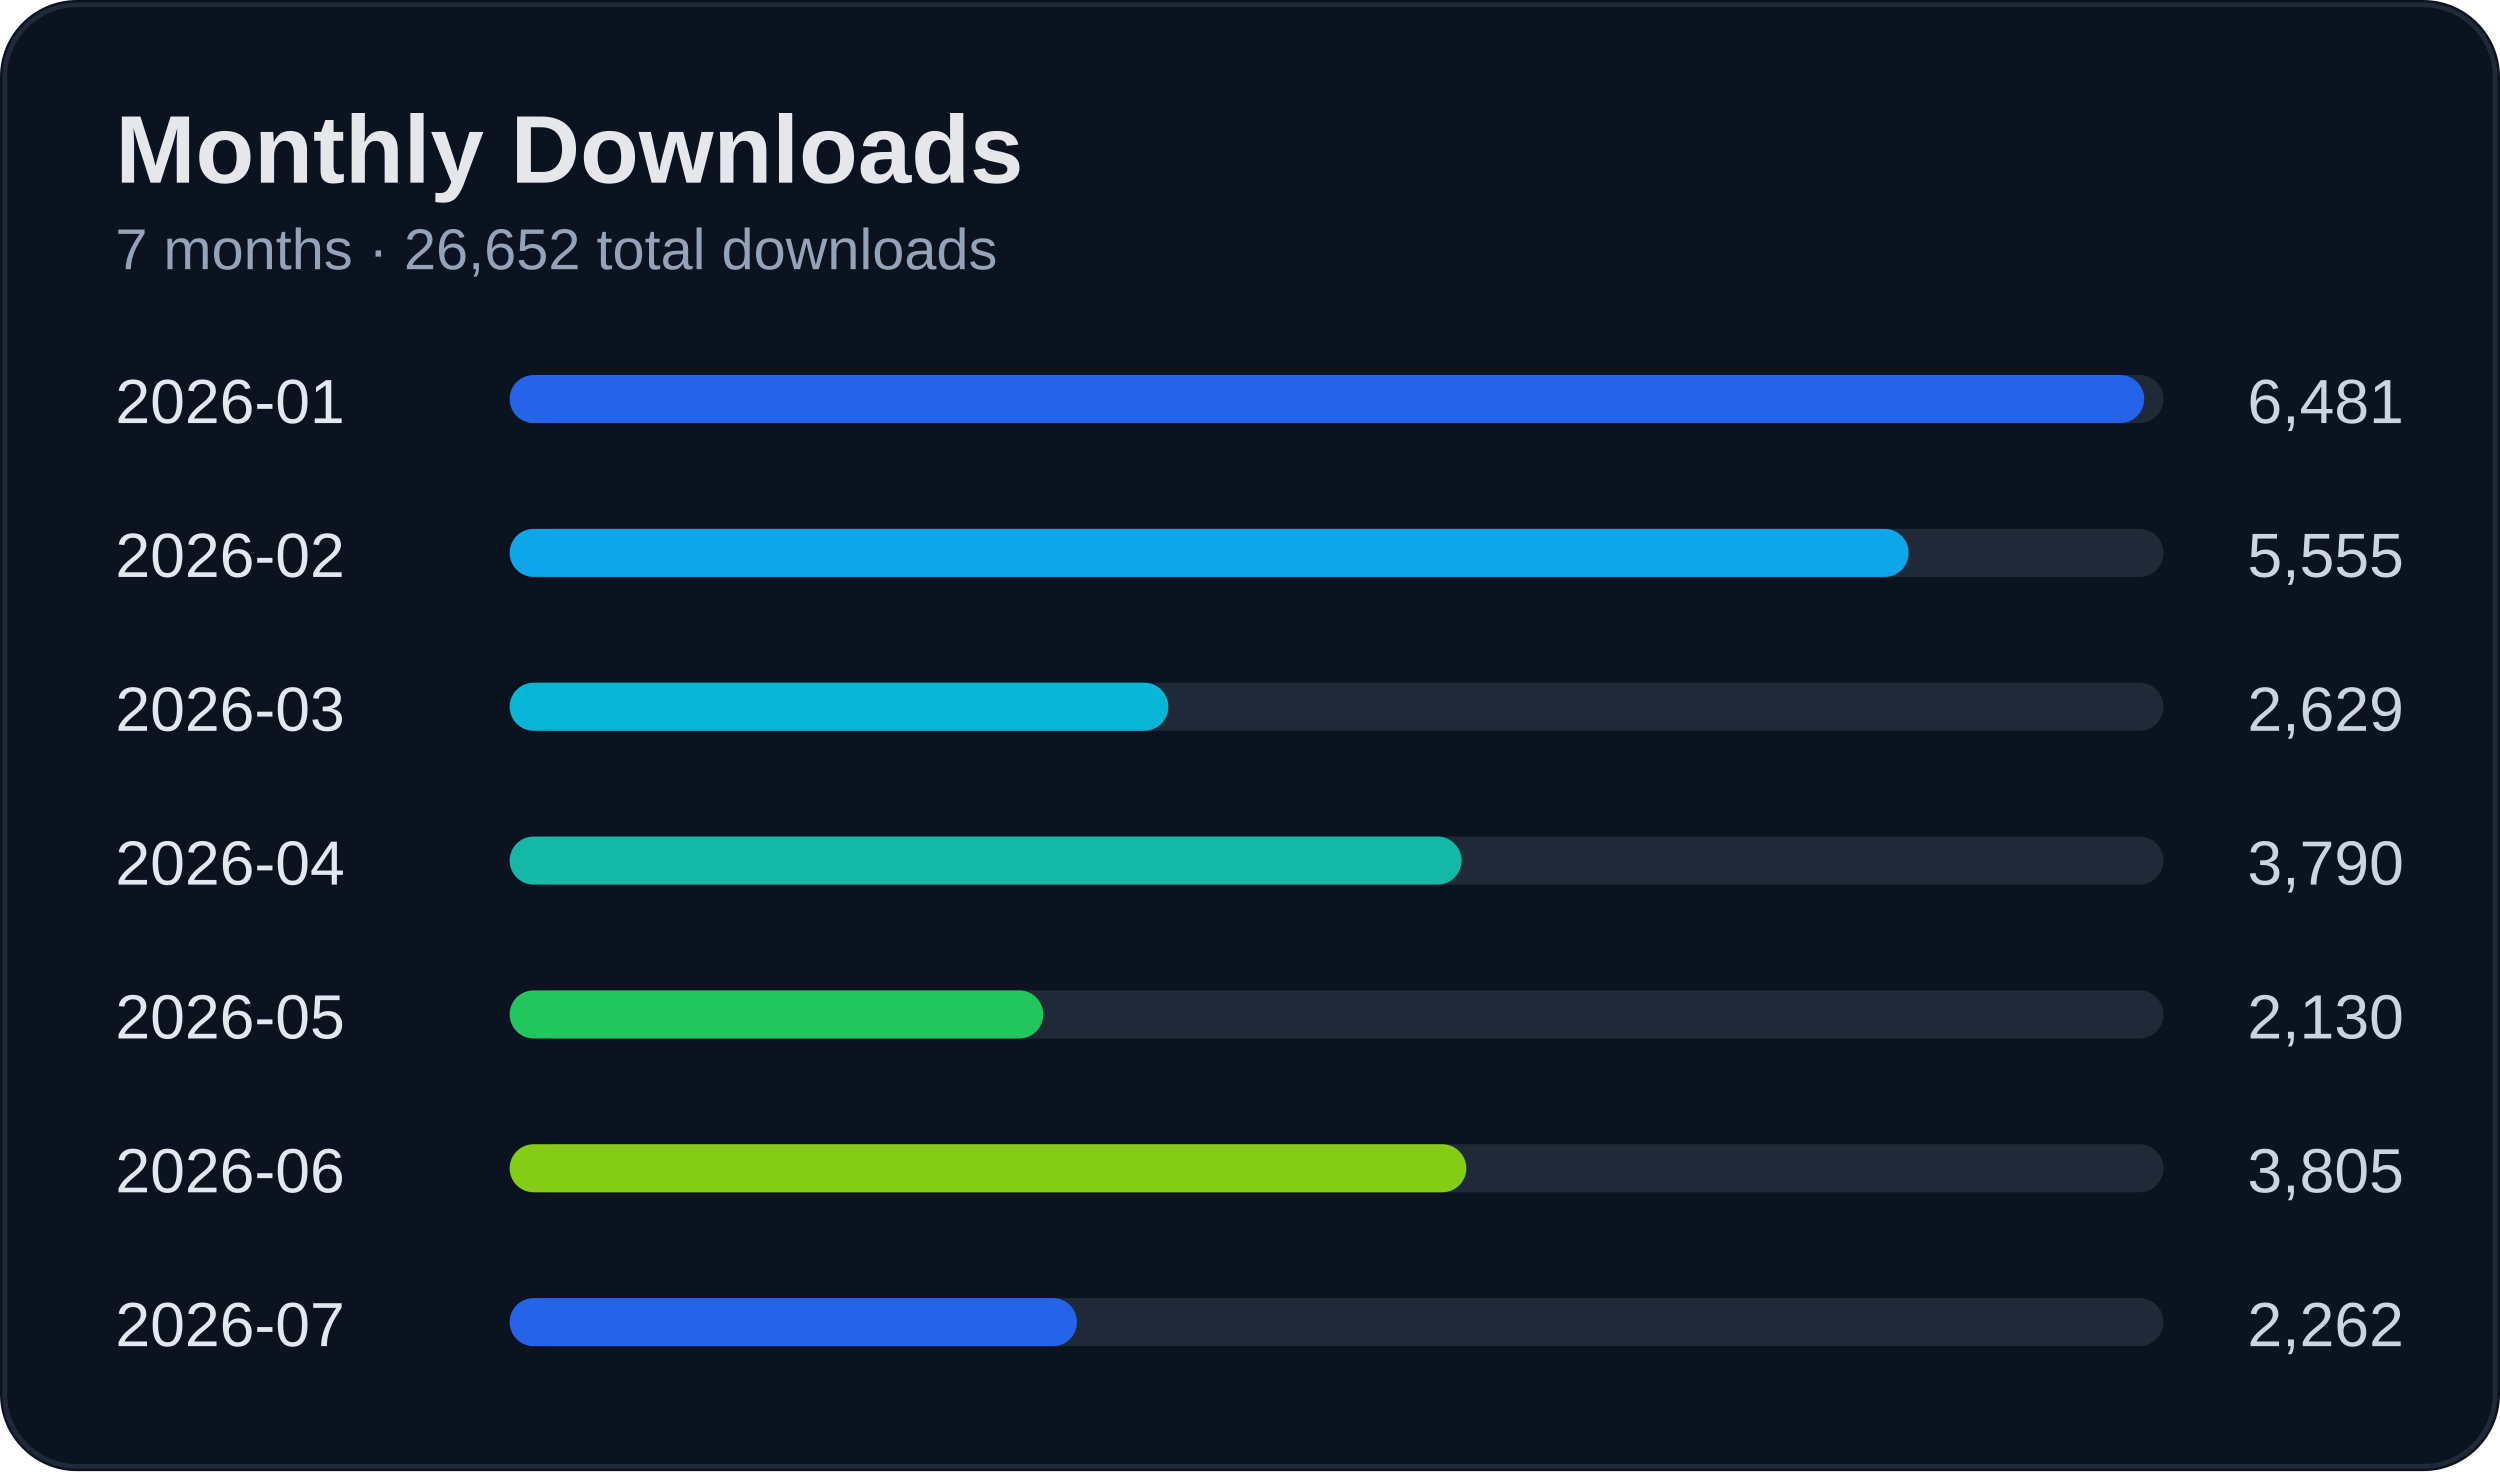
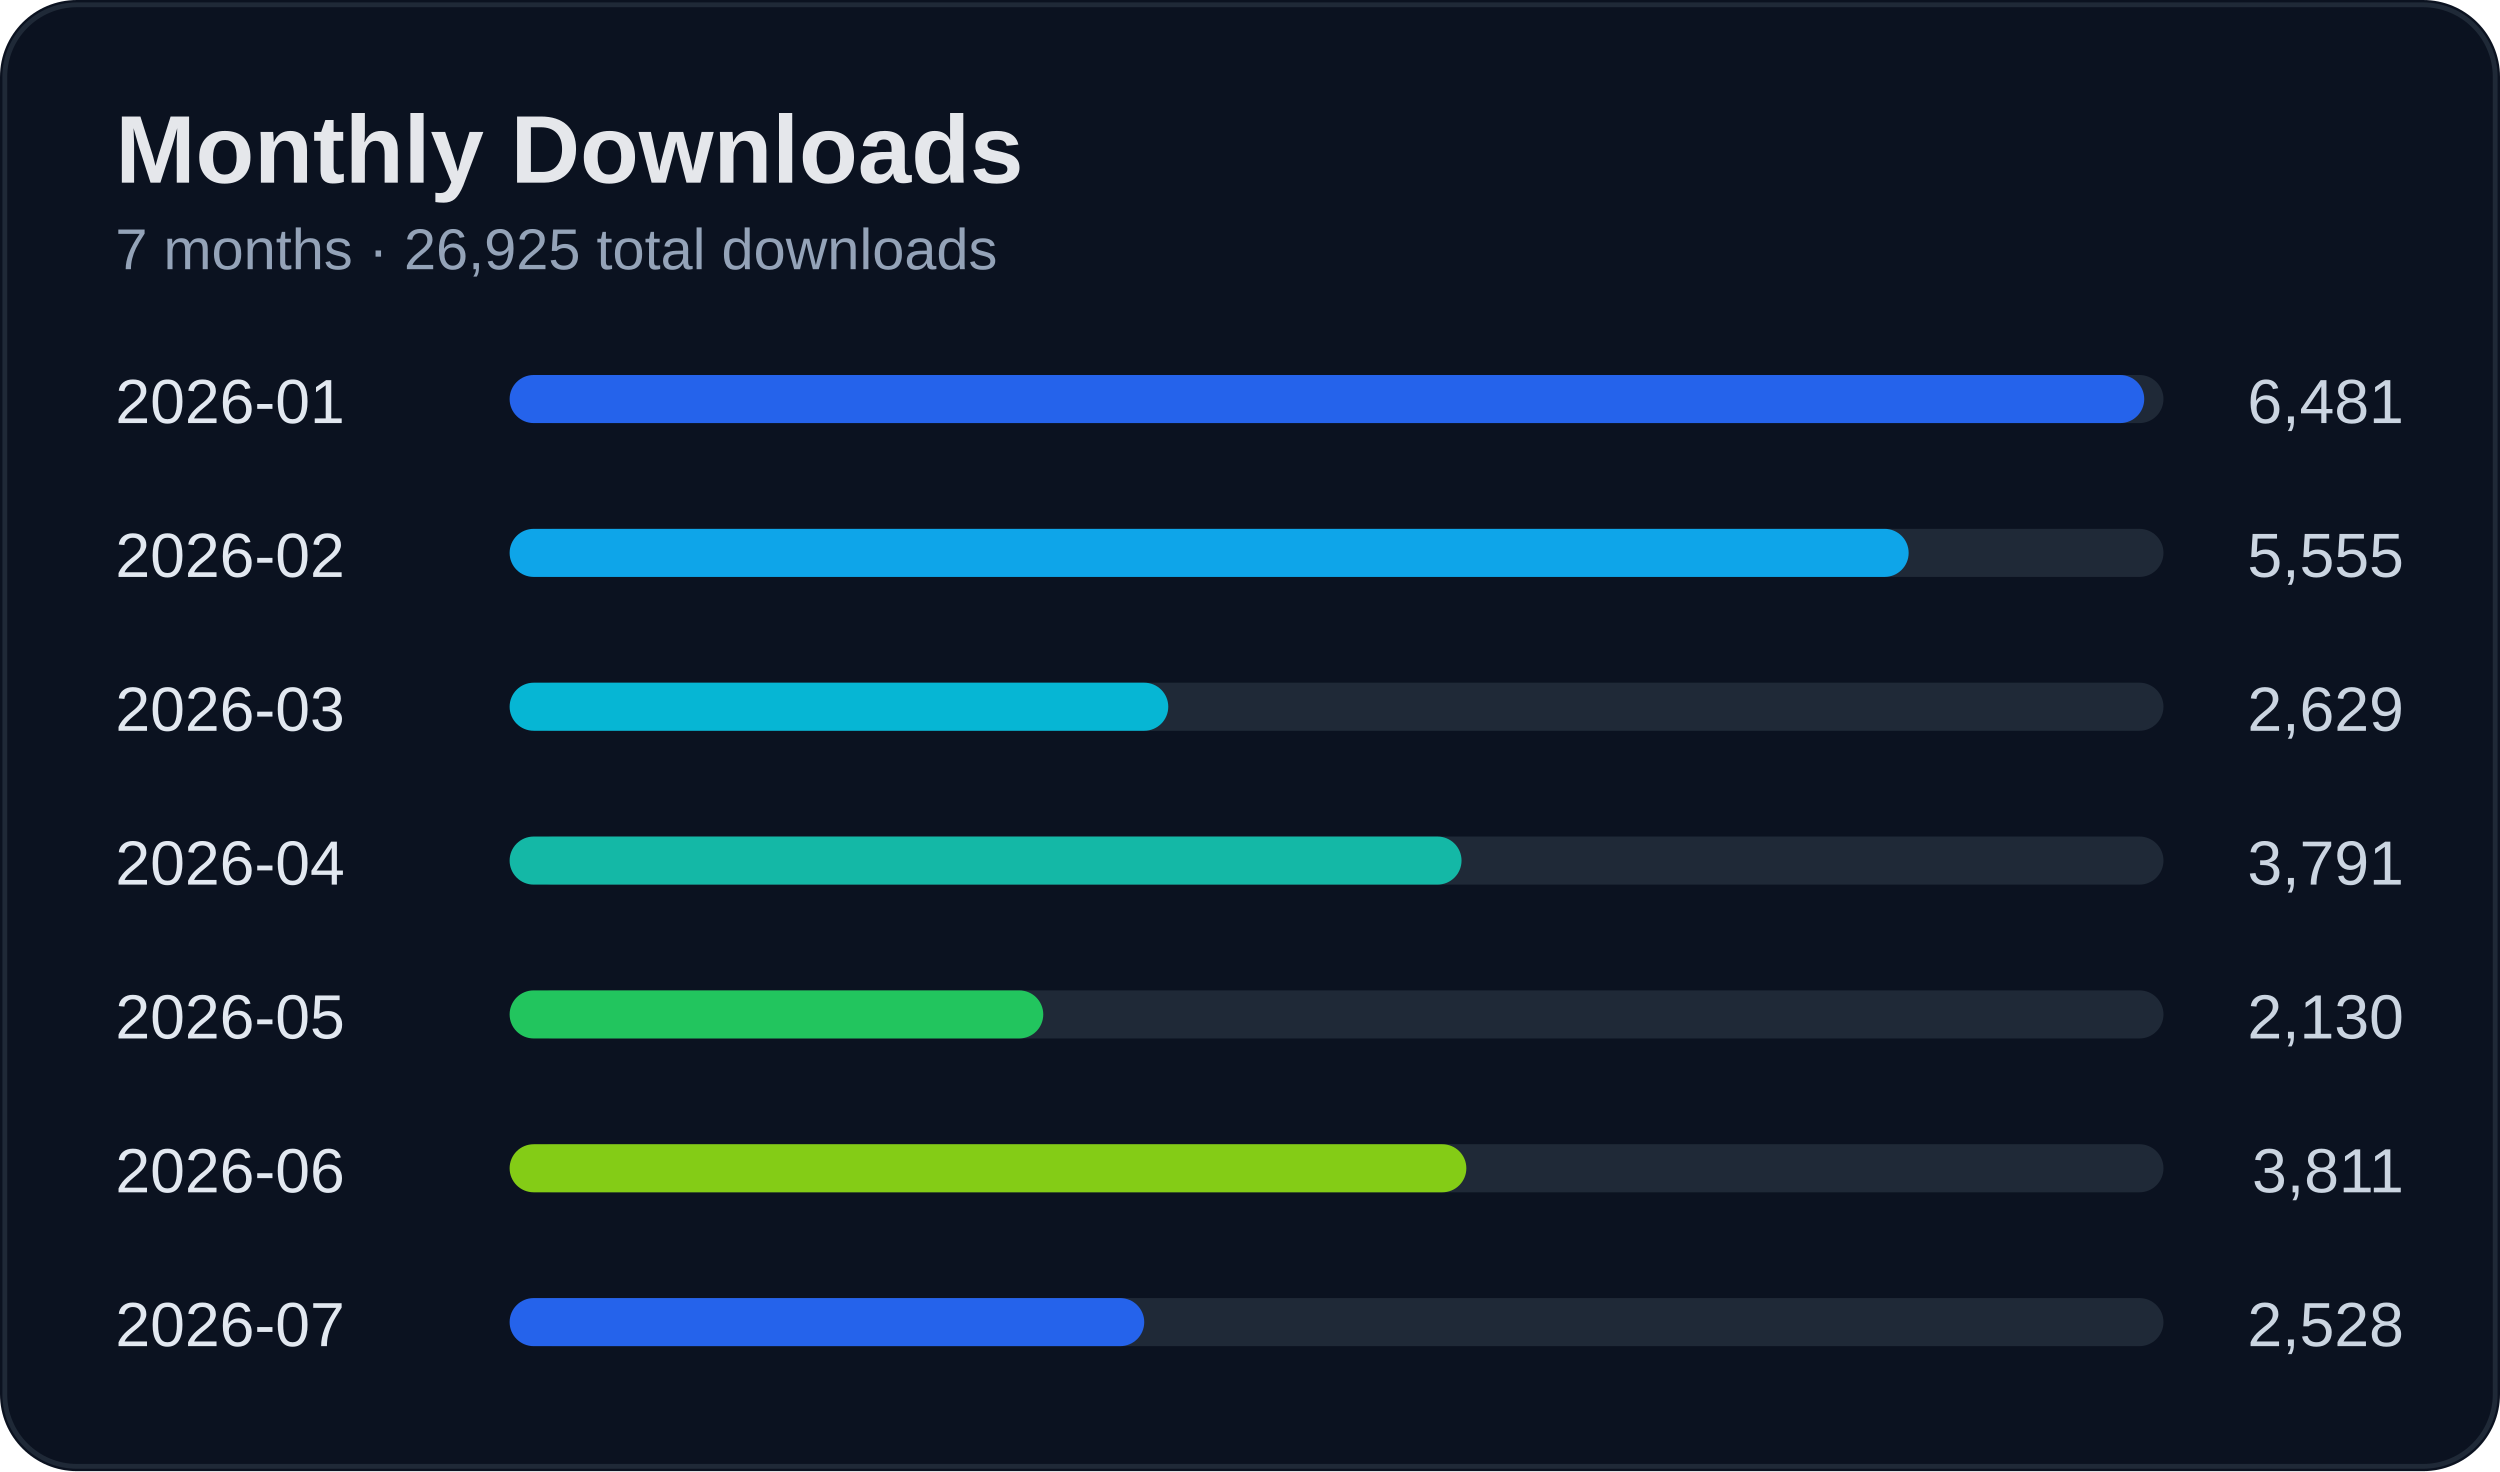
<svg xmlns="http://www.w3.org/2000/svg" width="520" height="306" viewBox="0 0 520 306">
  <rect width="100%" height="100%" rx="16" fill="#0b1220" />
  <rect x="1" y="1" width="518" height="304" rx="15" fill="none" stroke="#1f2937" />
  <text x="24" y="38" fill="#e5e7eb" font-size="20" font-weight="700" font-family="Segoe UI, Arial">Monthly Downloads</text>
-   <text x="24" y="56" fill="#94a3b8" font-size="12" font-family="Segoe UI, Arial">7 months · 26,652 total downloads</text>
+   <text x="24" y="56" fill="#94a3b8" font-size="12" font-family="Segoe UI, Arial">7 months · 26,925 total downloads</text>
  <text x="24" y="88" fill="#e2e8f0" font-size="13" font-family="Segoe UI, Arial">2026-01</text>
  <text x="500" y="88" fill="#cbd5e1" font-size="13" text-anchor="end" font-family="Segoe UI, Arial">6,481</text>
  <rect x="110" y="78" width="340" height="10" rx="5" fill="#1f2937" />
  <rect x="106" y="78" width="340" height="10" rx="5" fill="#2563eb" />
  <text x="24" y="120" fill="#e2e8f0" font-size="13" font-family="Segoe UI, Arial">2026-02</text>
  <text x="500" y="120" fill="#cbd5e1" font-size="13" text-anchor="end" font-family="Segoe UI, Arial">5,555</text>
  <rect x="110" y="110" width="340" height="10" rx="5" fill="#1f2937" />
  <rect x="106" y="110" width="291" height="10" rx="5" fill="#0ea5e9" />
  <text x="24" y="152" fill="#e2e8f0" font-size="13" font-family="Segoe UI, Arial">2026-03</text>
  <text x="500" y="152" fill="#cbd5e1" font-size="13" text-anchor="end" font-family="Segoe UI, Arial">2,629</text>
  <rect x="110" y="142" width="340" height="10" rx="5" fill="#1f2937" />
  <rect x="106" y="142" width="137" height="10" rx="5" fill="#06b6d4" />
  <text x="24" y="184" fill="#e2e8f0" font-size="13" font-family="Segoe UI, Arial">2026-04</text>
-   <text x="500" y="184" fill="#cbd5e1" font-size="13" text-anchor="end" font-family="Segoe UI, Arial">3,790</text>
+   <text x="500" y="184" fill="#cbd5e1" font-size="13" text-anchor="end" font-family="Segoe UI, Arial">3,791</text>
  <rect x="110" y="174" width="340" height="10" rx="5" fill="#1f2937" />
  <rect x="106" y="174" width="198" height="10" rx="5" fill="#14b8a6" />
  <text x="24" y="216" fill="#e2e8f0" font-size="13" font-family="Segoe UI, Arial">2026-05</text>
  <text x="500" y="216" fill="#cbd5e1" font-size="13" text-anchor="end" font-family="Segoe UI, Arial">2,130</text>
  <rect x="110" y="206" width="340" height="10" rx="5" fill="#1f2937" />
  <rect x="106" y="206" width="111" height="10" rx="5" fill="#22c55e" />
  <text x="24" y="248" fill="#e2e8f0" font-size="13" font-family="Segoe UI, Arial">2026-06</text>
-   <text x="500" y="248" fill="#cbd5e1" font-size="13" text-anchor="end" font-family="Segoe UI, Arial">3,805</text>
+   <text x="500" y="248" fill="#cbd5e1" font-size="13" text-anchor="end" font-family="Segoe UI, Arial">3,811</text>
  <rect x="110" y="238" width="340" height="10" rx="5" fill="#1f2937" />
  <rect x="106" y="238" width="199" height="10" rx="5" fill="#84cc16" />
  <text x="24" y="280" fill="#e2e8f0" font-size="13" font-family="Segoe UI, Arial">2026-07</text>
-   <text x="500" y="280" fill="#cbd5e1" font-size="13" text-anchor="end" font-family="Segoe UI, Arial">2,262</text>
+   <text x="500" y="280" fill="#cbd5e1" font-size="13" text-anchor="end" font-family="Segoe UI, Arial">2,528</text>
  <rect x="110" y="270" width="340" height="10" rx="5" fill="#1f2937" />
-   <rect x="106" y="270" width="118" height="10" rx="5" fill="#2563eb" />
+   <rect x="106" y="270" width="132" height="10" rx="5" fill="#2563eb" />
</svg>
